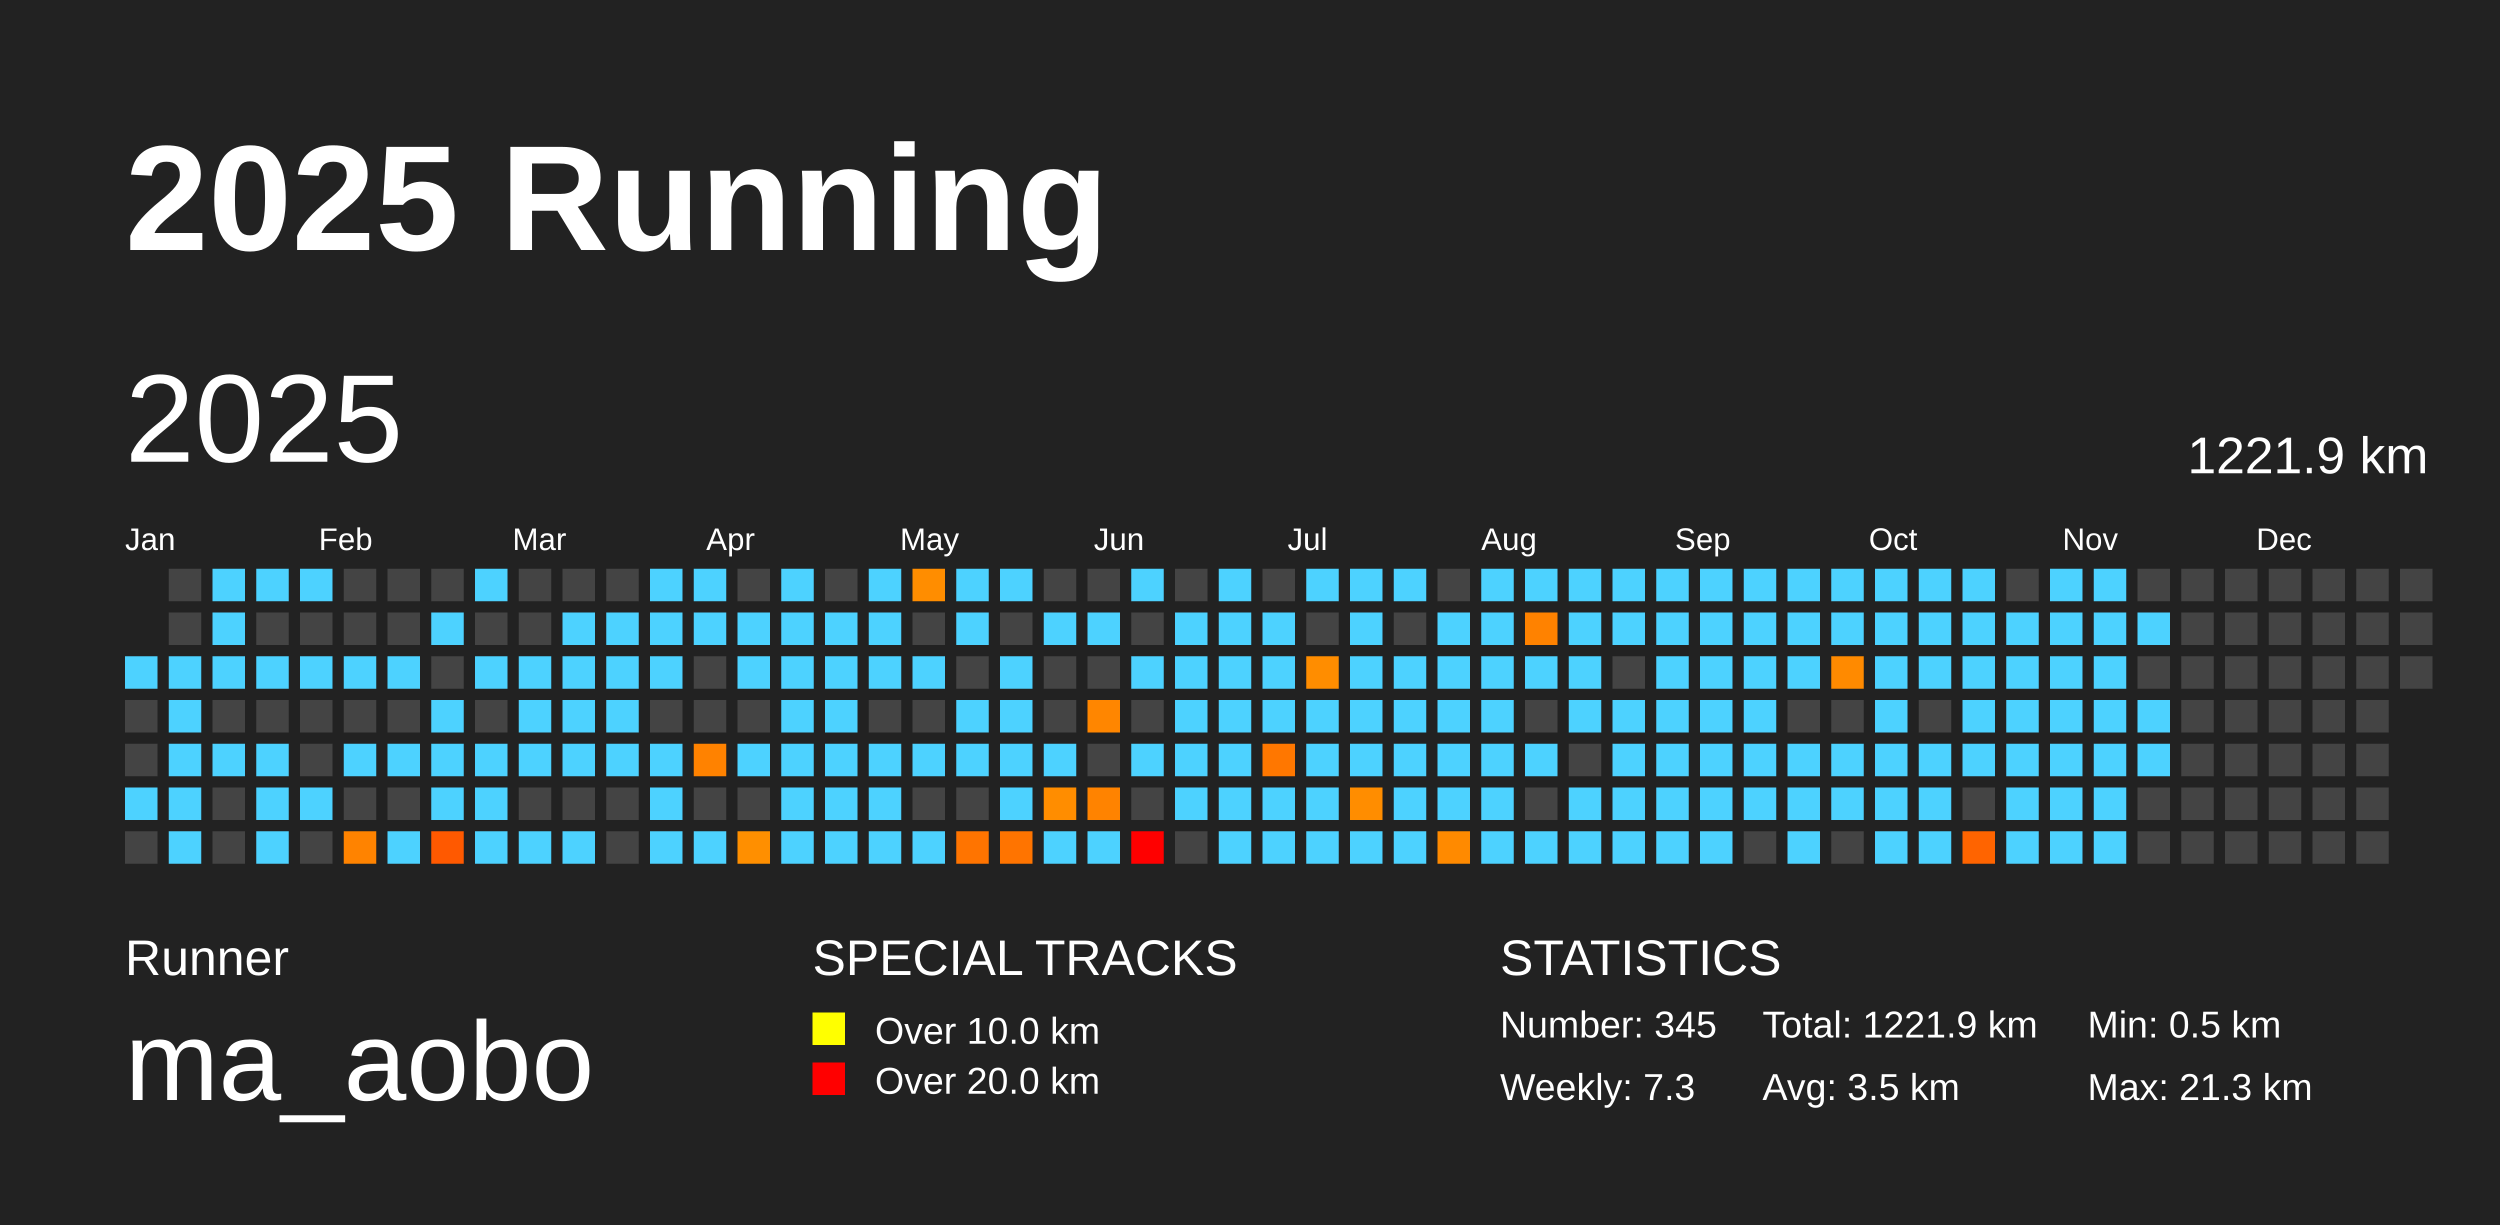
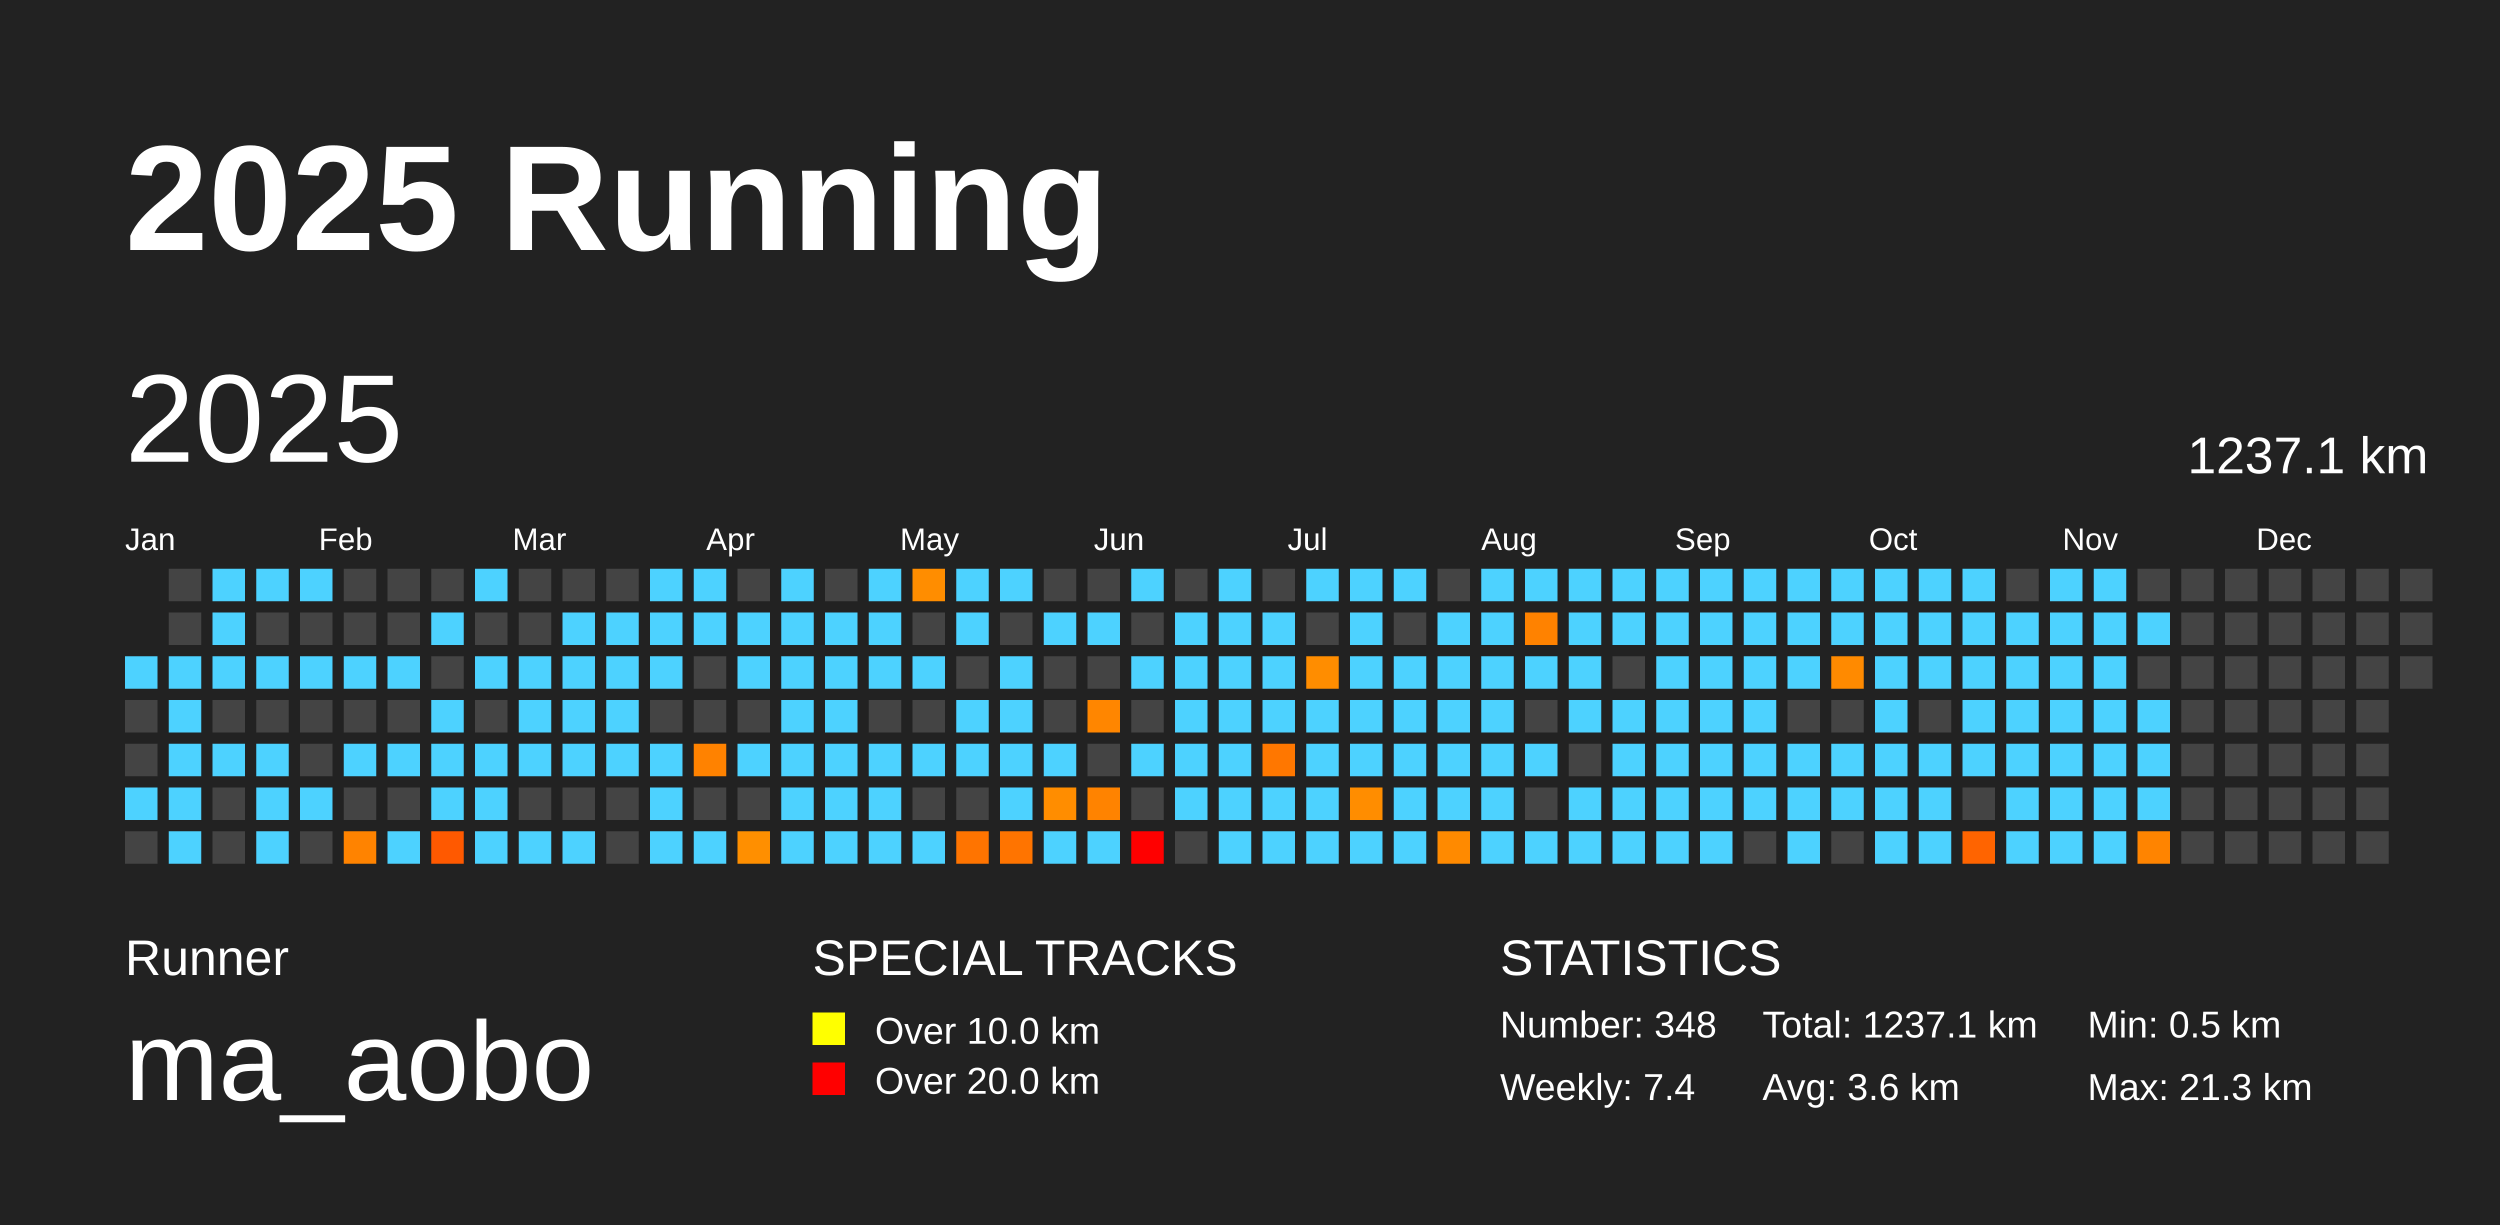
<svg xmlns="http://www.w3.org/2000/svg" baseProfile="full" height="98mm" version="1.1" viewBox="0,0,200,98" width="200mm">
  <defs />
  <rect fill="#222222" height="98" width="200" x="0" y="0" />
  <text fill="#FFFFFF" style="font-size:12px; font-family:Arial; font-weight:bold;" x="10" y="20">2025 Running</text>
  <text fill="#FFFFFF" style="font-size:4px; font-family:Arial" x="10" y="78">Runner</text>
  <text fill="#FFFFFF" style="font-size:9px; font-family:Arial" x="10" y="88">ma_aobo</text>
  <text fill="#FFFFFF" style="font-size:4px; font-family:Arial" x="65" y="78">SPECIAL TRACKS</text>
  <rect fill="yellow" height="2.6" width="2.6" x="65" y="81" />
  <text fill="#FFFFFF" style="font-size:3px; font-family:Arial" x="70" y="83.5">Over 10.0 km</text>
  <rect fill="red" height="2.6" width="2.6" x="65" y="85" />
  <text fill="#FFFFFF" style="font-size:3px; font-family:Arial" x="70" y="87.5">Over 20.0 km</text>
  <text fill="#FFFFFF" style="font-size:4px; font-family:Arial" x="120" y="78">STATISTICS</text>
-   <text fill="#FFFFFF" style="font-size:3px; font-family:Arial" x="120" y="83">Number: 345</text>
-   <text fill="#FFFFFF" style="font-size:3px; font-family:Arial" x="120" y="88">Weekly: 7.3</text>
-   <text fill="#FFFFFF" style="font-size:3px; font-family:Arial" x="141" y="83">Total: 1221.9 km</text>
-   <text fill="#FFFFFF" style="font-size:3px; font-family:Arial" x="141" y="88">Avg: 3.5 km</text>
+   <text fill="#FFFFFF" style="font-size:3px; font-family:Arial" x="120" y="83">Number: 348</text>
+   <text fill="#FFFFFF" style="font-size:3px; font-family:Arial" x="120" y="88">Weekly: 7.4</text>
+   <text fill="#FFFFFF" style="font-size:3px; font-family:Arial" x="141" y="83">Total: 1237.1 km</text>
+   <text fill="#FFFFFF" style="font-size:3px; font-family:Arial" x="141" y="88">Avg: 3.6 km</text>
  <text fill="#FFFFFF" style="font-size:3px; font-family:Arial" x="167" y="83">Min: 0.5 km</text>
  <text fill="#FFFFFF" style="font-size:3px; font-family:Arial" x="167" y="88">Max: 21.3 km</text>
  <text dominant-baseline="hanging" fill="#FFFFFF" style="font-size:10.0px; font-family:Arial;" x="10" y="30">2025</text>
-   <text dominant-baseline="hanging" fill="#FFFFFF" style="font-size:4.125px; font-family:Arial;" x="175" y="35">1221.9 km</text>
+   <text dominant-baseline="hanging" fill="#FFFFFF" style="font-size:4.125px; font-family:Arial;" x="175" y="35">1237.1 km</text>
  <text fill="#FFFFFF" style="font-size:2.5px; font-family:Arial" x="10.0" y="44">Jan</text>
  <text fill="#FFFFFF" style="font-size:2.5px; font-family:Arial" x="25.5" y="44">Feb</text>
  <text fill="#FFFFFF" style="font-size:2.5px; font-family:Arial" x="41.0" y="44">Mar</text>
  <text fill="#FFFFFF" style="font-size:2.5px; font-family:Arial" x="56.5" y="44">Apr</text>
  <text fill="#FFFFFF" style="font-size:2.5px; font-family:Arial" x="72.0" y="44">May</text>
  <text fill="#FFFFFF" style="font-size:2.5px; font-family:Arial" x="87.5" y="44">Jun</text>
  <text fill="#FFFFFF" style="font-size:2.5px; font-family:Arial" x="103.0" y="44">Jul</text>
  <text fill="#FFFFFF" style="font-size:2.5px; font-family:Arial" x="118.5" y="44">Aug</text>
  <text fill="#FFFFFF" style="font-size:2.5px; font-family:Arial" x="134.0" y="44">Sep</text>
  <text fill="#FFFFFF" style="font-size:2.5px; font-family:Arial" x="149.5" y="44">Oct</text>
  <text fill="#FFFFFF" style="font-size:2.5px; font-family:Arial" x="165.0" y="44">Nov</text>
  <text fill="#FFFFFF" style="font-size:2.5px; font-family:Arial" x="180.5" y="44">Dec</text>
  <rect fill="#4dd2ff" height="2.6" width="2.6" x="10.0" y="52.5" />
  <rect fill="#444444" height="2.6" width="2.6" x="10.0" y="56.0" />
  <rect fill="#444444" height="2.6" width="2.6" x="10.0" y="59.5" />
  <rect fill="#4dd2ff" height="2.6" width="2.6" x="10.0" y="63.0" />
  <rect fill="#444444" height="2.6" width="2.6" x="10.0" y="66.5" />
  <rect fill="#444444" height="2.6" width="2.6" x="13.5" y="45.5" />
  <rect fill="#444444" height="2.6" width="2.6" x="13.5" y="49.0" />
  <rect fill="#4dd2ff" height="2.6" width="2.6" x="13.5" y="52.5" />
  <rect fill="#4dd2ff" height="2.6" width="2.6" x="13.5" y="56.0" />
  <rect fill="#4dd2ff" height="2.6" width="2.6" x="13.5" y="59.5" />
  <rect fill="#4dd2ff" height="2.6" width="2.6" x="13.5" y="63.0" />
  <rect fill="#4dd2ff" height="2.6" width="2.6" x="13.5" y="66.5" />
  <rect fill="#4dd2ff" height="2.6" width="2.6" x="17.0" y="45.5" />
  <rect fill="#4dd2ff" height="2.6" width="2.6" x="17.0" y="49.0" />
  <rect fill="#4dd2ff" height="2.6" width="2.6" x="17.0" y="52.5" />
  <rect fill="#444444" height="2.6" width="2.6" x="17.0" y="56.0" />
  <rect fill="#4dd2ff" height="2.6" width="2.6" x="17.0" y="59.5" />
  <rect fill="#444444" height="2.6" width="2.6" x="17.0" y="63.0" />
  <rect fill="#444444" height="2.6" width="2.6" x="17.0" y="66.5" />
  <rect fill="#4dd2ff" height="2.6" width="2.6" x="20.5" y="45.5" />
  <rect fill="#444444" height="2.6" width="2.6" x="20.5" y="49.0" />
  <rect fill="#4dd2ff" height="2.6" width="2.6" x="20.5" y="52.5" />
  <rect fill="#444444" height="2.6" width="2.6" x="20.5" y="56.0" />
  <rect fill="#4dd2ff" height="2.6" width="2.6" x="20.5" y="59.5" />
  <rect fill="#4dd2ff" height="2.6" width="2.6" x="20.5" y="63.0" />
  <rect fill="#4dd2ff" height="2.6" width="2.6" x="20.5" y="66.5" />
  <rect fill="#4dd2ff" height="2.6" width="2.6" x="24.0" y="45.5" />
  <rect fill="#444444" height="2.6" width="2.6" x="24.0" y="49.0" />
  <rect fill="#4dd2ff" height="2.6" width="2.6" x="24.0" y="52.5" />
  <rect fill="#444444" height="2.6" width="2.6" x="24.0" y="56.0" />
  <rect fill="#444444" height="2.6" width="2.6" x="24.0" y="59.5" />
  <rect fill="#4dd2ff" height="2.6" width="2.6" x="24.0" y="63.0" />
  <rect fill="#444444" height="2.6" width="2.6" x="24.0" y="66.5" />
  <rect fill="#444444" height="2.6" width="2.6" x="27.5" y="45.5" />
  <rect fill="#444444" height="2.6" width="2.6" x="27.5" y="49.0" />
  <rect fill="#4dd2ff" height="2.6" width="2.6" x="27.5" y="52.5" />
  <rect fill="#444444" height="2.6" width="2.6" x="27.5" y="56.0" />
  <rect fill="#4dd2ff" height="2.6" width="2.6" x="27.5" y="59.5" />
  <rect fill="#444444" height="2.6" width="2.6" x="27.5" y="63.0" />
  <rect fill="#ff8300" height="2.6" width="2.6" x="27.5" y="66.5" />
  <rect fill="#444444" height="2.6" width="2.6" x="31.0" y="45.5" />
  <rect fill="#444444" height="2.6" width="2.6" x="31.0" y="49.0" />
  <rect fill="#4dd2ff" height="2.6" width="2.6" x="31.0" y="52.5" />
  <rect fill="#444444" height="2.6" width="2.6" x="31.0" y="56.0" />
  <rect fill="#4dd2ff" height="2.6" width="2.6" x="31.0" y="59.5" />
  <rect fill="#444444" height="2.6" width="2.6" x="31.0" y="63.0" />
  <rect fill="#4dd2ff" height="2.6" width="2.6" x="31.0" y="66.5" />
  <rect fill="#444444" height="2.6" width="2.6" x="34.5" y="45.5" />
  <rect fill="#4dd2ff" height="2.6" width="2.6" x="34.5" y="49.0" />
  <rect fill="#444444" height="2.6" width="2.6" x="34.5" y="52.5" />
  <rect fill="#4dd2ff" height="2.6" width="2.6" x="34.5" y="56.0" />
  <rect fill="#4dd2ff" height="2.6" width="2.6" x="34.5" y="59.5" />
  <rect fill="#4dd2ff" height="2.6" width="2.6" x="34.5" y="63.0" />
  <rect fill="#ff5900" height="2.6" width="2.6" x="34.5" y="66.5" />
  <rect fill="#4dd2ff" height="2.6" width="2.6" x="38.0" y="45.5" />
  <rect fill="#444444" height="2.6" width="2.6" x="38.0" y="49.0" />
  <rect fill="#4dd2ff" height="2.6" width="2.6" x="38.0" y="52.5" />
  <rect fill="#444444" height="2.6" width="2.6" x="38.0" y="56.0" />
  <rect fill="#4dd2ff" height="2.6" width="2.6" x="38.0" y="59.5" />
  <rect fill="#4dd2ff" height="2.6" width="2.6" x="38.0" y="63.0" />
  <rect fill="#4dd2ff" height="2.6" width="2.6" x="38.0" y="66.5" />
  <rect fill="#444444" height="2.6" width="2.6" x="41.5" y="45.5" />
  <rect fill="#444444" height="2.6" width="2.6" x="41.5" y="49.0" />
  <rect fill="#4dd2ff" height="2.6" width="2.6" x="41.5" y="52.5" />
  <rect fill="#4dd2ff" height="2.6" width="2.6" x="41.5" y="56.0" />
  <rect fill="#4dd2ff" height="2.6" width="2.6" x="41.5" y="59.5" />
  <rect fill="#444444" height="2.6" width="2.6" x="41.5" y="63.0" />
  <rect fill="#4dd2ff" height="2.6" width="2.6" x="41.5" y="66.5" />
  <rect fill="#444444" height="2.6" width="2.6" x="45.0" y="45.5" />
  <rect fill="#4dd2ff" height="2.6" width="2.6" x="45.0" y="49.0" />
  <rect fill="#4dd2ff" height="2.6" width="2.6" x="45.0" y="52.5" />
  <rect fill="#4dd2ff" height="2.6" width="2.6" x="45.0" y="56.0" />
  <rect fill="#4dd2ff" height="2.6" width="2.6" x="45.0" y="59.5" />
  <rect fill="#444444" height="2.6" width="2.6" x="45.0" y="63.0" />
  <rect fill="#4dd2ff" height="2.6" width="2.6" x="45.0" y="66.5" />
  <rect fill="#444444" height="2.6" width="2.6" x="48.5" y="45.5" />
  <rect fill="#4dd2ff" height="2.6" width="2.6" x="48.5" y="49.0" />
  <rect fill="#4dd2ff" height="2.6" width="2.6" x="48.5" y="52.5" />
  <rect fill="#4dd2ff" height="2.6" width="2.6" x="48.5" y="56.0" />
  <rect fill="#4dd2ff" height="2.6" width="2.6" x="48.5" y="59.5" />
  <rect fill="#444444" height="2.6" width="2.6" x="48.5" y="63.0" />
  <rect fill="#444444" height="2.6" width="2.6" x="48.5" y="66.5" />
  <rect fill="#4dd2ff" height="2.6" width="2.6" x="52.0" y="45.5" />
  <rect fill="#4dd2ff" height="2.6" width="2.6" x="52.0" y="49.0" />
  <rect fill="#4dd2ff" height="2.6" width="2.6" x="52.0" y="52.5" />
  <rect fill="#444444" height="2.6" width="2.6" x="52.0" y="56.0" />
  <rect fill="#4dd2ff" height="2.6" width="2.6" x="52.0" y="59.5" />
  <rect fill="#4dd2ff" height="2.6" width="2.6" x="52.0" y="63.0" />
  <rect fill="#4dd2ff" height="2.6" width="2.6" x="52.0" y="66.5" />
  <rect fill="#4dd2ff" height="2.6" width="2.6" x="55.5" y="45.5" />
  <rect fill="#4dd2ff" height="2.6" width="2.6" x="55.5" y="49.0" />
  <rect fill="#444444" height="2.6" width="2.6" x="55.5" y="52.5" />
  <rect fill="#444444" height="2.6" width="2.6" x="55.5" y="56.0" />
  <rect fill="#ff8200" height="2.6" width="2.6" x="55.5" y="59.5" />
  <rect fill="#444444" height="2.6" width="2.6" x="55.5" y="63.0" />
  <rect fill="#4dd2ff" height="2.6" width="2.6" x="55.5" y="66.5" />
  <rect fill="#444444" height="2.6" width="2.6" x="59.0" y="45.5" />
  <rect fill="#4dd2ff" height="2.6" width="2.6" x="59.0" y="49.0" />
  <rect fill="#4dd2ff" height="2.6" width="2.6" x="59.0" y="52.5" />
  <rect fill="#444444" height="2.6" width="2.6" x="59.0" y="56.0" />
  <rect fill="#4dd2ff" height="2.6" width="2.6" x="59.0" y="59.5" />
  <rect fill="#444444" height="2.6" width="2.6" x="59.0" y="63.0" />
  <rect fill="#ff8f00" height="2.6" width="2.6" x="59.0" y="66.5" />
  <rect fill="#4dd2ff" height="2.6" width="2.6" x="62.5" y="45.5" />
  <rect fill="#4dd2ff" height="2.6" width="2.6" x="62.5" y="49.0" />
  <rect fill="#4dd2ff" height="2.6" width="2.6" x="62.5" y="52.5" />
  <rect fill="#4dd2ff" height="2.6" width="2.6" x="62.5" y="56.0" />
  <rect fill="#4dd2ff" height="2.6" width="2.6" x="62.5" y="59.5" />
  <rect fill="#4dd2ff" height="2.6" width="2.6" x="62.5" y="63.0" />
  <rect fill="#4dd2ff" height="2.6" width="2.6" x="62.5" y="66.5" />
  <rect fill="#444444" height="2.6" width="2.6" x="66.0" y="45.5" />
  <rect fill="#4dd2ff" height="2.6" width="2.6" x="66.0" y="49.0" />
  <rect fill="#4dd2ff" height="2.6" width="2.6" x="66.0" y="52.5" />
  <rect fill="#4dd2ff" height="2.6" width="2.6" x="66.0" y="56.0" />
  <rect fill="#4dd2ff" height="2.6" width="2.6" x="66.0" y="59.5" />
  <rect fill="#4dd2ff" height="2.6" width="2.6" x="66.0" y="63.0" />
  <rect fill="#4dd2ff" height="2.6" width="2.6" x="66.0" y="66.5" />
  <rect fill="#4dd2ff" height="2.6" width="2.6" x="69.5" y="45.5" />
  <rect fill="#4dd2ff" height="2.6" width="2.6" x="69.5" y="49.0" />
  <rect fill="#4dd2ff" height="2.6" width="2.6" x="69.5" y="52.5" />
  <rect fill="#444444" height="2.6" width="2.6" x="69.5" y="56.0" />
  <rect fill="#4dd2ff" height="2.6" width="2.6" x="69.5" y="59.5" />
  <rect fill="#4dd2ff" height="2.6" width="2.6" x="69.5" y="63.0" />
  <rect fill="#4dd2ff" height="2.6" width="2.6" x="69.5" y="66.5" />
  <rect fill="#ff8d00" height="2.6" width="2.6" x="73.0" y="45.5" />
  <rect fill="#444444" height="2.6" width="2.6" x="73.0" y="49.0" />
  <rect fill="#4dd2ff" height="2.6" width="2.6" x="73.0" y="52.5" />
  <rect fill="#444444" height="2.6" width="2.6" x="73.0" y="56.0" />
  <rect fill="#4dd2ff" height="2.6" width="2.6" x="73.0" y="59.5" />
  <rect fill="#444444" height="2.6" width="2.6" x="73.0" y="63.0" />
  <rect fill="#4dd2ff" height="2.6" width="2.6" x="73.0" y="66.5" />
  <rect fill="#4dd2ff" height="2.6" width="2.6" x="76.5" y="45.5" />
  <rect fill="#4dd2ff" height="2.6" width="2.6" x="76.5" y="49.0" />
  <rect fill="#444444" height="2.6" width="2.6" x="76.5" y="52.5" />
  <rect fill="#4dd2ff" height="2.6" width="2.6" x="76.5" y="56.0" />
  <rect fill="#4dd2ff" height="2.6" width="2.6" x="76.5" y="59.5" />
  <rect fill="#444444" height="2.6" width="2.6" x="76.5" y="63.0" />
  <rect fill="#ff7400" height="2.6" width="2.6" x="76.5" y="66.5" />
  <rect fill="#4dd2ff" height="2.6" width="2.6" x="80.0" y="45.5" />
  <rect fill="#444444" height="2.6" width="2.6" x="80.0" y="49.0" />
  <rect fill="#4dd2ff" height="2.6" width="2.6" x="80.0" y="52.5" />
  <rect fill="#4dd2ff" height="2.6" width="2.6" x="80.0" y="56.0" />
  <rect fill="#4dd2ff" height="2.6" width="2.6" x="80.0" y="59.5" />
  <rect fill="#4dd2ff" height="2.6" width="2.6" x="80.0" y="63.0" />
  <rect fill="#ff7400" height="2.6" width="2.6" x="80.0" y="66.5" />
  <rect fill="#444444" height="2.6" width="2.6" x="83.5" y="45.5" />
  <rect fill="#4dd2ff" height="2.6" width="2.6" x="83.5" y="49.0" />
  <rect fill="#444444" height="2.6" width="2.6" x="83.5" y="52.5" />
  <rect fill="#444444" height="2.6" width="2.6" x="83.5" y="56.0" />
  <rect fill="#4dd2ff" height="2.6" width="2.6" x="83.5" y="59.5" />
  <rect fill="#ff8d00" height="2.6" width="2.6" x="83.5" y="63.0" />
  <rect fill="#4dd2ff" height="2.6" width="2.6" x="83.5" y="66.5" />
  <rect fill="#444444" height="2.6" width="2.6" x="87.0" y="45.5" />
  <rect fill="#4dd2ff" height="2.6" width="2.6" x="87.0" y="49.0" />
  <rect fill="#444444" height="2.6" width="2.6" x="87.0" y="52.5" />
  <rect fill="#ff8600" height="2.6" width="2.6" x="87.0" y="56.0" />
  <rect fill="#444444" height="2.6" width="2.6" x="87.0" y="59.5" />
  <rect fill="#ff8300" height="2.6" width="2.6" x="87.0" y="63.0" />
  <rect fill="#4dd2ff" height="2.6" width="2.6" x="87.0" y="66.5" />
  <rect fill="#4dd2ff" height="2.6" width="2.6" x="90.5" y="45.5" />
  <rect fill="#444444" height="2.6" width="2.6" x="90.5" y="49.0" />
  <rect fill="#4dd2ff" height="2.6" width="2.6" x="90.5" y="52.5" />
  <rect fill="#444444" height="2.6" width="2.6" x="90.5" y="56.0" />
  <rect fill="#4dd2ff" height="2.6" width="2.6" x="90.5" y="59.5" />
  <rect fill="#444444" height="2.6" width="2.6" x="90.5" y="63.0" />
  <rect fill="red" height="2.6" width="2.6" x="90.5" y="66.5" />
  <rect fill="#444444" height="2.6" width="2.6" x="94.0" y="45.5" />
  <rect fill="#4dd2ff" height="2.6" width="2.6" x="94.0" y="49.0" />
  <rect fill="#4dd2ff" height="2.6" width="2.6" x="94.0" y="52.5" />
  <rect fill="#4dd2ff" height="2.6" width="2.6" x="94.0" y="56.0" />
  <rect fill="#4dd2ff" height="2.6" width="2.6" x="94.0" y="59.5" />
  <rect fill="#4dd2ff" height="2.6" width="2.6" x="94.0" y="63.0" />
  <rect fill="#444444" height="2.6" width="2.6" x="94.0" y="66.5" />
  <rect fill="#4dd2ff" height="2.6" width="2.6" x="97.5" y="45.5" />
  <rect fill="#4dd2ff" height="2.6" width="2.6" x="97.5" y="49.0" />
  <rect fill="#4dd2ff" height="2.6" width="2.6" x="97.5" y="52.5" />
  <rect fill="#4dd2ff" height="2.6" width="2.6" x="97.5" y="56.0" />
  <rect fill="#4dd2ff" height="2.6" width="2.6" x="97.5" y="59.5" />
  <rect fill="#4dd2ff" height="2.6" width="2.6" x="97.5" y="63.0" />
  <rect fill="#4dd2ff" height="2.6" width="2.6" x="97.5" y="66.5" />
  <rect fill="#444444" height="2.6" width="2.6" x="101.0" y="45.5" />
  <rect fill="#4dd2ff" height="2.6" width="2.6" x="101.0" y="49.0" />
  <rect fill="#4dd2ff" height="2.6" width="2.6" x="101.0" y="52.5" />
  <rect fill="#4dd2ff" height="2.6" width="2.6" x="101.0" y="56.0" />
  <rect fill="#ff7700" height="2.6" width="2.6" x="101.0" y="59.5" />
  <rect fill="#4dd2ff" height="2.6" width="2.6" x="101.0" y="63.0" />
  <rect fill="#4dd2ff" height="2.6" width="2.6" x="101.0" y="66.5" />
  <rect fill="#4dd2ff" height="2.6" width="2.6" x="104.5" y="45.5" />
  <rect fill="#444444" height="2.6" width="2.6" x="104.5" y="49.0" />
  <rect fill="#ff8d00" height="2.6" width="2.6" x="104.5" y="52.5" />
  <rect fill="#4dd2ff" height="2.6" width="2.6" x="104.5" y="56.0" />
  <rect fill="#4dd2ff" height="2.6" width="2.6" x="104.5" y="59.5" />
  <rect fill="#4dd2ff" height="2.6" width="2.6" x="104.5" y="63.0" />
  <rect fill="#4dd2ff" height="2.6" width="2.6" x="104.5" y="66.5" />
  <rect fill="#4dd2ff" height="2.6" width="2.6" x="108.0" y="45.5" />
  <rect fill="#4dd2ff" height="2.6" width="2.6" x="108.0" y="49.0" />
  <rect fill="#4dd2ff" height="2.6" width="2.6" x="108.0" y="52.5" />
  <rect fill="#4dd2ff" height="2.6" width="2.6" x="108.0" y="56.0" />
  <rect fill="#4dd2ff" height="2.6" width="2.6" x="108.0" y="59.5" />
  <rect fill="#ff8d00" height="2.6" width="2.6" x="108.0" y="63.0" />
  <rect fill="#4dd2ff" height="2.6" width="2.6" x="108.0" y="66.5" />
  <rect fill="#4dd2ff" height="2.6" width="2.6" x="111.5" y="45.5" />
  <rect fill="#444444" height="2.6" width="2.6" x="111.5" y="49.0" />
  <rect fill="#4dd2ff" height="2.6" width="2.6" x="111.5" y="52.5" />
  <rect fill="#4dd2ff" height="2.6" width="2.6" x="111.5" y="56.0" />
  <rect fill="#4dd2ff" height="2.6" width="2.6" x="111.5" y="59.5" />
  <rect fill="#4dd2ff" height="2.6" width="2.6" x="111.5" y="63.0" />
  <rect fill="#4dd2ff" height="2.6" width="2.6" x="111.5" y="66.5" />
  <rect fill="#444444" height="2.6" width="2.6" x="115.0" y="45.5" />
  <rect fill="#4dd2ff" height="2.6" width="2.6" x="115.0" y="49.0" />
  <rect fill="#4dd2ff" height="2.6" width="2.6" x="115.0" y="52.5" />
  <rect fill="#4dd2ff" height="2.6" width="2.6" x="115.0" y="56.0" />
  <rect fill="#4dd2ff" height="2.6" width="2.6" x="115.0" y="59.5" />
  <rect fill="#4dd2ff" height="2.6" width="2.6" x="115.0" y="63.0" />
  <rect fill="#ff8a00" height="2.6" width="2.6" x="115.0" y="66.5" />
  <rect fill="#4dd2ff" height="2.6" width="2.6" x="118.5" y="45.5" />
  <rect fill="#4dd2ff" height="2.6" width="2.6" x="118.5" y="49.0" />
  <rect fill="#4dd2ff" height="2.6" width="2.6" x="118.5" y="52.5" />
  <rect fill="#4dd2ff" height="2.6" width="2.6" x="118.5" y="56.0" />
  <rect fill="#4dd2ff" height="2.6" width="2.6" x="118.5" y="59.5" />
  <rect fill="#4dd2ff" height="2.6" width="2.6" x="118.5" y="63.0" />
  <rect fill="#4dd2ff" height="2.6" width="2.6" x="118.5" y="66.5" />
  <rect fill="#4dd2ff" height="2.6" width="2.6" x="122.0" y="45.5" />
  <rect fill="#ff8200" height="2.6" width="2.6" x="122.0" y="49.0" />
  <rect fill="#4dd2ff" height="2.6" width="2.6" x="122.0" y="52.5" />
  <rect fill="#444444" height="2.6" width="2.6" x="122.0" y="56.0" />
  <rect fill="#4dd2ff" height="2.6" width="2.6" x="122.0" y="59.5" />
  <rect fill="#444444" height="2.6" width="2.6" x="122.0" y="63.0" />
  <rect fill="#4dd2ff" height="2.6" width="2.6" x="122.0" y="66.5" />
  <rect fill="#4dd2ff" height="2.6" width="2.6" x="125.5" y="45.5" />
  <rect fill="#4dd2ff" height="2.6" width="2.6" x="125.5" y="49.0" />
  <rect fill="#4dd2ff" height="2.6" width="2.6" x="125.5" y="52.5" />
  <rect fill="#4dd2ff" height="2.6" width="2.6" x="125.5" y="56.0" />
  <rect fill="#444444" height="2.6" width="2.6" x="125.5" y="59.5" />
  <rect fill="#4dd2ff" height="2.6" width="2.6" x="125.5" y="63.0" />
  <rect fill="#4dd2ff" height="2.6" width="2.6" x="125.5" y="66.5" />
  <rect fill="#4dd2ff" height="2.6" width="2.6" x="129.0" y="45.5" />
  <rect fill="#4dd2ff" height="2.6" width="2.6" x="129.0" y="49.0" />
  <rect fill="#444444" height="2.6" width="2.6" x="129.0" y="52.5" />
  <rect fill="#4dd2ff" height="2.6" width="2.6" x="129.0" y="56.0" />
  <rect fill="#4dd2ff" height="2.6" width="2.6" x="129.0" y="59.5" />
  <rect fill="#4dd2ff" height="2.6" width="2.6" x="129.0" y="63.0" />
  <rect fill="#4dd2ff" height="2.6" width="2.6" x="129.0" y="66.5" />
  <rect fill="#4dd2ff" height="2.6" width="2.6" x="132.5" y="45.5" />
  <rect fill="#4dd2ff" height="2.6" width="2.6" x="132.5" y="49.0" />
  <rect fill="#4dd2ff" height="2.6" width="2.6" x="132.5" y="52.5" />
  <rect fill="#4dd2ff" height="2.6" width="2.6" x="132.5" y="56.0" />
  <rect fill="#4dd2ff" height="2.6" width="2.6" x="132.5" y="59.5" />
  <rect fill="#4dd2ff" height="2.6" width="2.6" x="132.5" y="63.0" />
  <rect fill="#4dd2ff" height="2.6" width="2.6" x="132.5" y="66.5" />
  <rect fill="#4dd2ff" height="2.6" width="2.6" x="136.0" y="45.5" />
  <rect fill="#4dd2ff" height="2.6" width="2.6" x="136.0" y="49.0" />
  <rect fill="#4dd2ff" height="2.6" width="2.6" x="136.0" y="52.5" />
  <rect fill="#4dd2ff" height="2.6" width="2.6" x="136.0" y="56.0" />
  <rect fill="#4dd2ff" height="2.6" width="2.6" x="136.0" y="59.5" />
  <rect fill="#4dd2ff" height="2.6" width="2.6" x="136.0" y="63.0" />
  <rect fill="#4dd2ff" height="2.6" width="2.6" x="136.0" y="66.5" />
  <rect fill="#4dd2ff" height="2.6" width="2.6" x="139.5" y="45.5" />
  <rect fill="#4dd2ff" height="2.6" width="2.6" x="139.5" y="49.0" />
  <rect fill="#4dd2ff" height="2.6" width="2.6" x="139.5" y="52.5" />
  <rect fill="#4dd2ff" height="2.6" width="2.6" x="139.5" y="56.0" />
  <rect fill="#4dd2ff" height="2.6" width="2.6" x="139.5" y="59.5" />
  <rect fill="#4dd2ff" height="2.6" width="2.6" x="139.5" y="63.0" />
  <rect fill="#444444" height="2.6" width="2.6" x="139.5" y="66.5" />
  <rect fill="#4dd2ff" height="2.6" width="2.6" x="143.0" y="45.5" />
  <rect fill="#4dd2ff" height="2.6" width="2.6" x="143.0" y="49.0" />
  <rect fill="#4dd2ff" height="2.6" width="2.6" x="143.0" y="52.5" />
  <rect fill="#444444" height="2.6" width="2.6" x="143.0" y="56.0" />
  <rect fill="#4dd2ff" height="2.6" width="2.6" x="143.0" y="59.5" />
  <rect fill="#4dd2ff" height="2.6" width="2.6" x="143.0" y="63.0" />
  <rect fill="#4dd2ff" height="2.6" width="2.6" x="143.0" y="66.5" />
  <rect fill="#4dd2ff" height="2.6" width="2.6" x="146.5" y="45.5" />
  <rect fill="#4dd2ff" height="2.6" width="2.6" x="146.5" y="49.0" />
  <rect fill="#ff8a00" height="2.6" width="2.6" x="146.5" y="52.5" />
  <rect fill="#444444" height="2.6" width="2.6" x="146.5" y="56.0" />
  <rect fill="#4dd2ff" height="2.6" width="2.6" x="146.5" y="59.5" />
  <rect fill="#4dd2ff" height="2.6" width="2.6" x="146.5" y="63.0" />
  <rect fill="#444444" height="2.6" width="2.6" x="146.5" y="66.5" />
  <rect fill="#4dd2ff" height="2.6" width="2.6" x="150.0" y="45.5" />
  <rect fill="#4dd2ff" height="2.6" width="2.6" x="150.0" y="49.0" />
  <rect fill="#4dd2ff" height="2.6" width="2.6" x="150.0" y="52.5" />
  <rect fill="#4dd2ff" height="2.6" width="2.6" x="150.0" y="56.0" />
  <rect fill="#4dd2ff" height="2.6" width="2.6" x="150.0" y="59.5" />
  <rect fill="#4dd2ff" height="2.6" width="2.6" x="150.0" y="63.0" />
  <rect fill="#4dd2ff" height="2.6" width="2.6" x="150.0" y="66.5" />
  <rect fill="#4dd2ff" height="2.6" width="2.6" x="153.5" y="45.5" />
  <rect fill="#4dd2ff" height="2.6" width="2.6" x="153.5" y="49.0" />
  <rect fill="#4dd2ff" height="2.6" width="2.6" x="153.5" y="52.5" />
  <rect fill="#444444" height="2.6" width="2.6" x="153.5" y="56.0" />
  <rect fill="#4dd2ff" height="2.6" width="2.6" x="153.5" y="59.5" />
  <rect fill="#4dd2ff" height="2.6" width="2.6" x="153.5" y="63.0" />
  <rect fill="#4dd2ff" height="2.6" width="2.6" x="153.5" y="66.5" />
  <rect fill="#4dd2ff" height="2.6" width="2.6" x="157.0" y="45.5" />
  <rect fill="#4dd2ff" height="2.6" width="2.6" x="157.0" y="49.0" />
  <rect fill="#4dd2ff" height="2.6" width="2.6" x="157.0" y="52.5" />
  <rect fill="#4dd2ff" height="2.6" width="2.6" x="157.0" y="56.0" />
  <rect fill="#4dd2ff" height="2.6" width="2.6" x="157.0" y="59.5" />
  <rect fill="#444444" height="2.6" width="2.6" x="157.0" y="63.0" />
  <rect fill="#ff6400" height="2.6" width="2.6" x="157.0" y="66.5" />
  <rect fill="#444444" height="2.6" width="2.6" x="160.5" y="45.5" />
  <rect fill="#4dd2ff" height="2.6" width="2.6" x="160.5" y="49.0" />
  <rect fill="#4dd2ff" height="2.6" width="2.6" x="160.5" y="52.5" />
  <rect fill="#4dd2ff" height="2.6" width="2.6" x="160.5" y="56.0" />
  <rect fill="#4dd2ff" height="2.6" width="2.6" x="160.5" y="59.5" />
  <rect fill="#4dd2ff" height="2.6" width="2.6" x="160.5" y="63.0" />
  <rect fill="#4dd2ff" height="2.6" width="2.6" x="160.5" y="66.5" />
  <rect fill="#4dd2ff" height="2.6" width="2.6" x="164.0" y="45.5" />
  <rect fill="#4dd2ff" height="2.6" width="2.6" x="164.0" y="49.0" />
  <rect fill="#4dd2ff" height="2.6" width="2.6" x="164.0" y="52.5" />
  <rect fill="#4dd2ff" height="2.6" width="2.6" x="164.0" y="56.0" />
  <rect fill="#4dd2ff" height="2.6" width="2.6" x="164.0" y="59.5" />
  <rect fill="#4dd2ff" height="2.6" width="2.6" x="164.0" y="63.0" />
  <rect fill="#4dd2ff" height="2.6" width="2.6" x="164.0" y="66.5" />
  <rect fill="#4dd2ff" height="2.6" width="2.6" x="167.5" y="45.5" />
  <rect fill="#4dd2ff" height="2.6" width="2.6" x="167.5" y="49.0" />
  <rect fill="#4dd2ff" height="2.6" width="2.6" x="167.5" y="52.5" />
  <rect fill="#4dd2ff" height="2.6" width="2.6" x="167.5" y="56.0" />
  <rect fill="#4dd2ff" height="2.6" width="2.6" x="167.5" y="59.5" />
  <rect fill="#4dd2ff" height="2.6" width="2.6" x="167.5" y="63.0" />
  <rect fill="#4dd2ff" height="2.6" width="2.6" x="167.5" y="66.5" />
  <rect fill="#444444" height="2.6" width="2.6" x="171.0" y="45.5" />
  <rect fill="#4dd2ff" height="2.6" width="2.6" x="171.0" y="49.0" />
  <rect fill="#444444" height="2.6" width="2.6" x="171.0" y="52.5" />
  <rect fill="#4dd2ff" height="2.6" width="2.6" x="171.0" y="56.0" />
  <rect fill="#4dd2ff" height="2.6" width="2.6" x="171.0" y="59.5" />
-   <rect fill="#444444" height="2.6" width="2.6" x="171.0" y="63.0" />
-   <rect fill="#444444" height="2.6" width="2.6" x="171.0" y="66.5" />
+   <rect fill="#4dd2ff" height="2.6" width="2.6" x="171.0" y="63.0" />
+   <rect fill="#ff8400" height="2.6" width="2.6" x="171.0" y="66.5" />
  <rect fill="#444444" height="2.6" width="2.6" x="174.5" y="45.5" />
  <rect fill="#444444" height="2.6" width="2.6" x="174.5" y="49.0" />
  <rect fill="#444444" height="2.6" width="2.6" x="174.5" y="52.5" />
  <rect fill="#444444" height="2.6" width="2.6" x="174.5" y="56.0" />
  <rect fill="#444444" height="2.6" width="2.6" x="174.5" y="59.5" />
  <rect fill="#444444" height="2.6" width="2.6" x="174.5" y="63.0" />
  <rect fill="#444444" height="2.6" width="2.6" x="174.5" y="66.5" />
  <rect fill="#444444" height="2.6" width="2.6" x="178.0" y="45.5" />
  <rect fill="#444444" height="2.6" width="2.6" x="178.0" y="49.0" />
  <rect fill="#444444" height="2.6" width="2.6" x="178.0" y="52.5" />
  <rect fill="#444444" height="2.6" width="2.6" x="178.0" y="56.0" />
  <rect fill="#444444" height="2.6" width="2.6" x="178.0" y="59.5" />
  <rect fill="#444444" height="2.6" width="2.6" x="178.0" y="63.0" />
  <rect fill="#444444" height="2.6" width="2.6" x="178.0" y="66.5" />
  <rect fill="#444444" height="2.6" width="2.6" x="181.5" y="45.5" />
  <rect fill="#444444" height="2.6" width="2.6" x="181.5" y="49.0" />
  <rect fill="#444444" height="2.6" width="2.6" x="181.5" y="52.5" />
  <rect fill="#444444" height="2.6" width="2.6" x="181.5" y="56.0" />
  <rect fill="#444444" height="2.6" width="2.6" x="181.5" y="59.5" />
  <rect fill="#444444" height="2.6" width="2.6" x="181.5" y="63.0" />
  <rect fill="#444444" height="2.6" width="2.6" x="181.5" y="66.5" />
  <rect fill="#444444" height="2.6" width="2.6" x="185.0" y="45.5" />
  <rect fill="#444444" height="2.6" width="2.6" x="185.0" y="49.0" />
  <rect fill="#444444" height="2.6" width="2.6" x="185.0" y="52.5" />
  <rect fill="#444444" height="2.6" width="2.6" x="185.0" y="56.0" />
  <rect fill="#444444" height="2.6" width="2.6" x="185.0" y="59.5" />
  <rect fill="#444444" height="2.6" width="2.6" x="185.0" y="63.0" />
  <rect fill="#444444" height="2.6" width="2.6" x="185.0" y="66.5" />
  <rect fill="#444444" height="2.6" width="2.6" x="188.5" y="45.5" />
  <rect fill="#444444" height="2.6" width="2.6" x="188.5" y="49.0" />
  <rect fill="#444444" height="2.6" width="2.6" x="188.5" y="52.5" />
  <rect fill="#444444" height="2.6" width="2.6" x="188.5" y="56.0" />
  <rect fill="#444444" height="2.6" width="2.6" x="188.5" y="59.5" />
  <rect fill="#444444" height="2.6" width="2.6" x="188.5" y="63.0" />
  <rect fill="#444444" height="2.6" width="2.6" x="188.5" y="66.5" />
  <rect fill="#444444" height="2.6" width="2.6" x="192.0" y="45.5" />
  <rect fill="#444444" height="2.6" width="2.6" x="192.0" y="49.0" />
  <rect fill="#444444" height="2.6" width="2.6" x="192.0" y="52.5" />
</svg>
